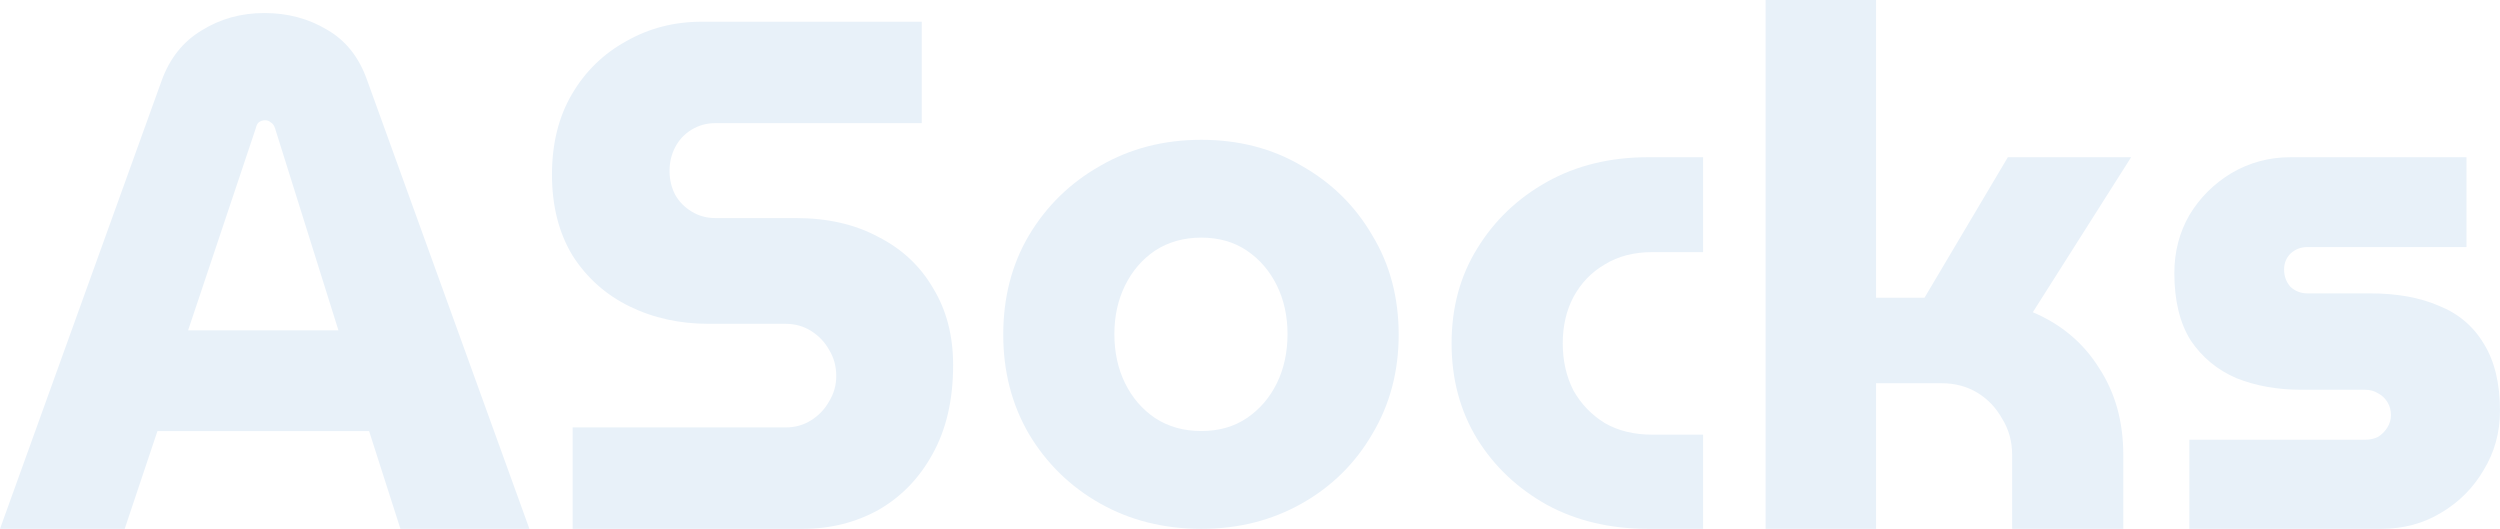
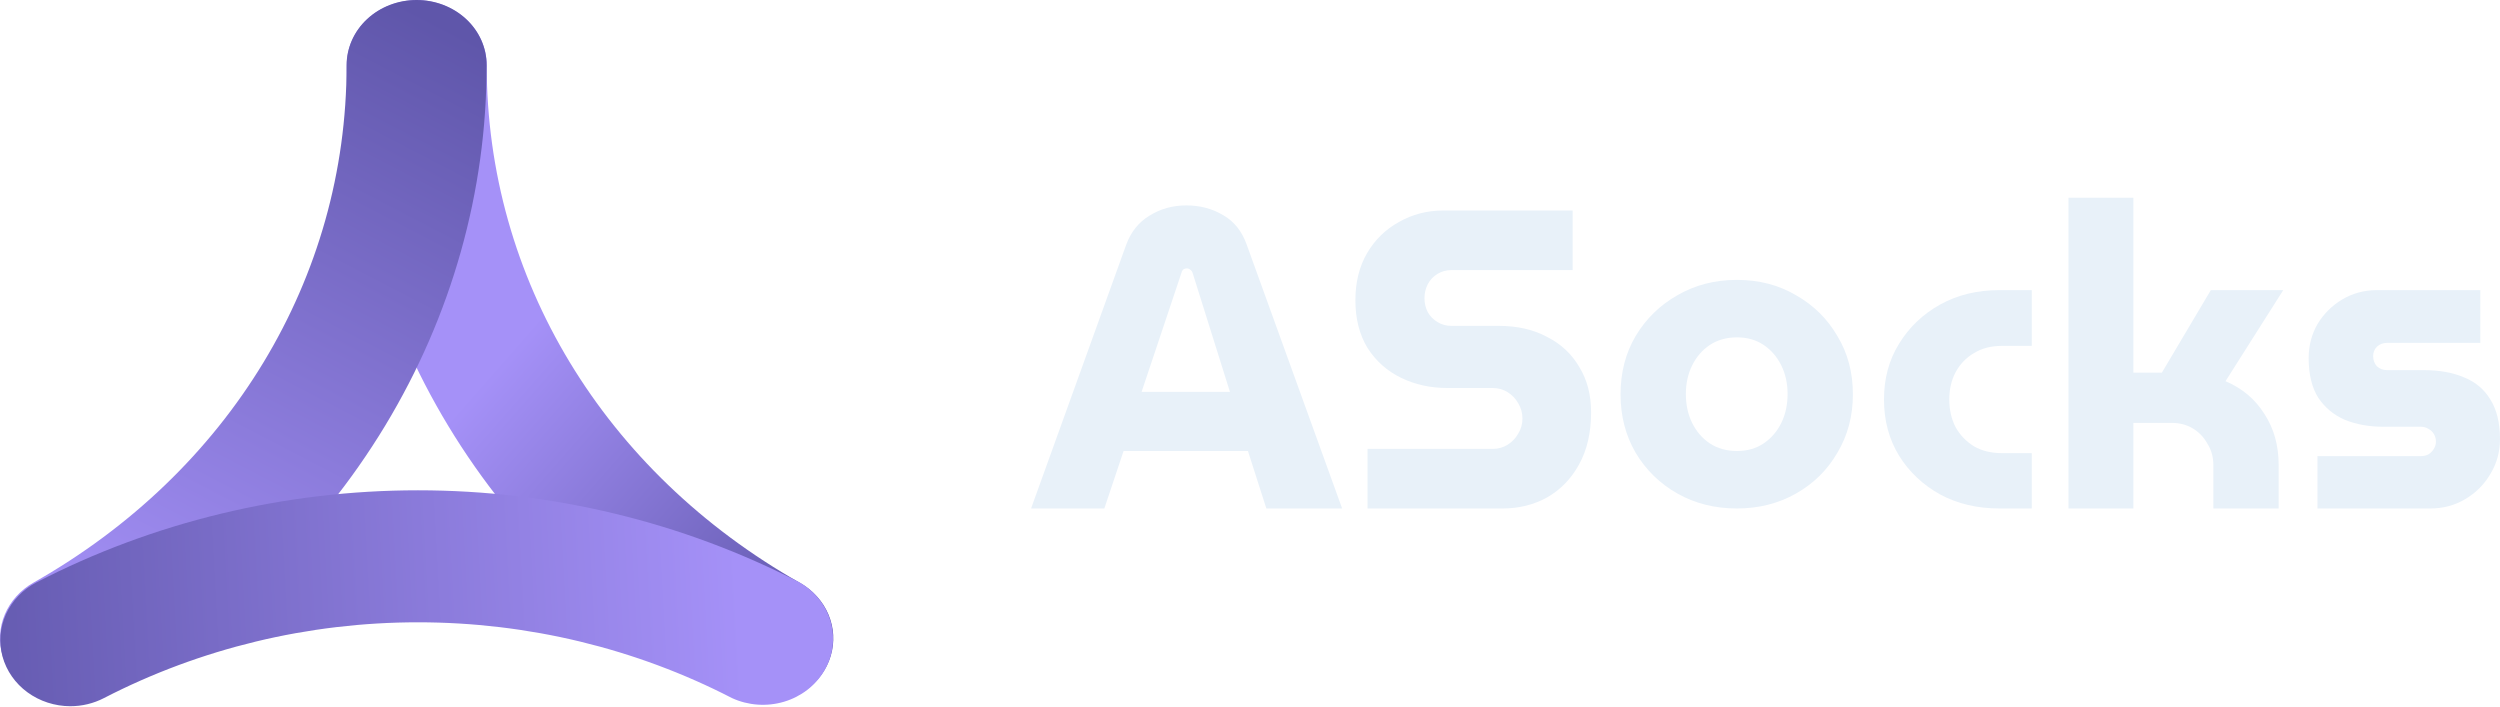
- <svg xmlns="http://www.w3.org/2000/svg" width="104" height="22" viewBox="0 0 104 22" fill="none">
-   <path d="M-0 22L6.728 3.345C7.064 2.421 7.618 1.728 8.388 1.266C9.159 0.784 10.028 0.542 10.997 0.542C11.965 0.542 12.834 0.774 13.605 1.236C14.376 1.678 14.929 2.371 15.265 3.315L22.023 22H16.658L15.354 17.931H6.55L5.187 22H-0ZM7.825 13.742H14.079L11.441 5.334C11.402 5.214 11.342 5.133 11.263 5.093C11.204 5.033 11.125 5.003 11.026 5.003C10.927 5.003 10.838 5.033 10.759 5.093C10.7 5.153 10.661 5.234 10.641 5.334L7.825 13.742Z" fill="#E8F1F9" />
-   <path d="M23.822 22V17.781H32.684C33.079 17.781 33.435 17.68 33.751 17.479C34.067 17.278 34.314 17.017 34.492 16.696C34.69 16.374 34.788 16.023 34.788 15.641C34.788 15.239 34.69 14.877 34.492 14.556C34.314 14.235 34.067 13.973 33.751 13.773C33.435 13.572 33.079 13.471 32.684 13.471H29.483C28.277 13.471 27.181 13.23 26.193 12.748C25.205 12.266 24.414 11.562 23.822 10.638C23.248 9.694 22.962 8.569 22.962 7.263C22.962 5.977 23.239 4.862 23.792 3.918C24.345 2.974 25.096 2.24 26.045 1.718C26.993 1.175 28.04 0.904 29.186 0.904H38.345V5.123H29.75C29.394 5.123 29.068 5.214 28.771 5.394C28.475 5.575 28.248 5.816 28.09 6.118C27.932 6.419 27.853 6.751 27.853 7.112C27.853 7.474 27.932 7.805 28.09 8.107C28.248 8.388 28.475 8.619 28.771 8.8C29.068 8.981 29.394 9.071 29.75 9.071H33.099C34.423 9.071 35.569 9.332 36.537 9.855C37.525 10.357 38.286 11.07 38.82 11.994C39.373 12.899 39.65 13.963 39.65 15.189C39.65 16.636 39.363 17.871 38.79 18.896C38.237 19.9 37.486 20.674 36.537 21.216C35.589 21.739 34.541 22 33.395 22H23.822Z" fill="#E8F1F9" />
-   <path d="M49.975 22C48.414 22 47.011 21.648 45.766 20.945C44.521 20.242 43.533 19.277 42.802 18.052C42.09 16.826 41.735 15.45 41.735 13.923C41.735 12.376 42.09 11 42.802 9.794C43.533 8.569 44.521 7.605 45.766 6.901C47.011 6.178 48.414 5.816 49.975 5.816C51.536 5.816 52.929 6.178 54.154 6.901C55.399 7.605 56.377 8.569 57.089 9.794C57.82 11 58.185 12.376 58.185 13.923C58.185 15.45 57.82 16.826 57.089 18.052C56.377 19.277 55.399 20.242 54.154 20.945C52.909 21.648 51.516 22 49.975 22ZM49.975 17.931C50.706 17.931 51.338 17.751 51.872 17.389C52.405 17.027 52.82 16.545 53.117 15.942C53.413 15.34 53.561 14.656 53.561 13.893C53.561 13.15 53.413 12.477 53.117 11.874C52.82 11.271 52.405 10.789 51.872 10.427C51.338 10.066 50.706 9.885 49.975 9.885C49.244 9.885 48.601 10.066 48.048 10.427C47.514 10.789 47.1 11.271 46.803 11.874C46.507 12.477 46.358 13.15 46.358 13.893C46.358 14.656 46.507 15.34 46.803 15.942C47.1 16.545 47.514 17.027 48.048 17.389C48.601 17.751 49.244 17.931 49.975 17.931Z" fill="#E8F1F9" />
-   <path d="M68.567 22C66.986 22 65.583 21.668 64.358 21.005C63.133 20.322 62.165 19.408 61.453 18.263C60.742 17.098 60.386 15.772 60.386 14.285C60.386 12.798 60.742 11.482 61.453 10.337C62.165 9.172 63.133 8.247 64.358 7.564C65.583 6.881 66.986 6.54 68.567 6.54H70.849V10.488H68.745C67.974 10.488 67.312 10.658 66.759 11C66.206 11.321 65.771 11.773 65.455 12.356C65.158 12.919 65.01 13.562 65.01 14.285C65.01 15.008 65.158 15.661 65.455 16.244C65.771 16.806 66.206 17.258 66.759 17.6C67.312 17.921 67.974 18.082 68.745 18.082H70.849V22H68.567Z" fill="#E8F1F9" />
-   <path d="M73.449 22V4.26512e-05H78.044V12.386H80.059L83.527 6.54H88.655L84.565 12.989C85.75 13.491 86.669 14.265 87.321 15.309C87.993 16.334 88.329 17.54 88.329 18.926V22H83.705V18.926C83.705 18.363 83.567 17.861 83.29 17.419C83.033 16.957 82.687 16.595 82.253 16.334C81.818 16.073 81.324 15.942 80.771 15.942H78.044V22H73.449Z" fill="#E8F1F9" />
-   <path d="M91.076 22V18.293H98.397C98.595 18.293 98.772 18.253 98.931 18.172C99.089 18.072 99.217 17.942 99.316 17.781C99.415 17.62 99.464 17.449 99.464 17.268C99.464 17.067 99.415 16.887 99.316 16.726C99.217 16.565 99.089 16.445 98.931 16.364C98.772 16.264 98.595 16.214 98.397 16.214H95.729C94.741 16.214 93.842 16.053 93.032 15.731C92.242 15.39 91.609 14.867 91.135 14.164C90.681 13.441 90.453 12.507 90.453 11.362C90.453 10.478 90.661 9.674 91.076 8.951C91.511 8.227 92.094 7.645 92.825 7.203C93.576 6.761 94.396 6.54 95.285 6.54H102.606V10.277H95.996C95.719 10.277 95.482 10.367 95.285 10.548C95.107 10.729 95.018 10.95 95.018 11.211C95.018 11.492 95.107 11.733 95.285 11.934C95.482 12.115 95.719 12.205 95.996 12.205H98.605C99.711 12.205 100.66 12.376 101.45 12.718C102.26 13.039 102.883 13.562 103.317 14.285C103.772 15.008 103.999 15.942 103.999 17.088C103.999 17.992 103.772 18.815 103.317 19.559C102.883 20.302 102.29 20.895 101.539 21.337C100.808 21.779 99.978 22 99.049 22H91.076Z" fill="#E8F1F9" />
+ <svg xmlns="http://www.w3.org/2000/svg" width="177" height="50" viewBox="0 0 177 50" fill="none">
+   <path d="M54.053 49.794C53.147 49.794 52.259 49.562 51.486 49.121C43.261 44.485 36.46 37.954 31.74 30.159C27.021 22.363 24.544 13.567 24.547 4.621C24.547 3.398 25.069 2.225 25.998 1.361C26.928 0.496 28.188 0.01 29.503 0.01C30.817 0.01 32.078 0.496 33.008 1.361C33.937 2.225 34.459 3.398 34.459 4.621C34.459 19.709 42.752 33.402 56.633 41.262C57.553 41.786 58.264 42.575 58.657 43.509C59.051 44.443 59.107 45.471 58.816 46.438C58.525 47.404 57.902 48.255 57.044 48.863C56.185 49.47 55.137 49.8 54.058 49.803L54.053 49.794Z" fill="url(#paint0_linear_123_1016)" />
+   <path d="M4.941 49.793C3.863 49.79 2.815 49.46 1.956 48.852C1.097 48.245 0.475 47.394 0.184 46.427C-0.107 45.461 -0.052 44.433 0.342 43.499C0.736 42.565 1.447 41.776 2.367 41.252C16.255 33.399 24.54 19.706 24.54 4.61C24.54 3.388 25.063 2.215 25.992 1.35C26.922 0.486 28.182 0 29.497 0C30.811 0 32.072 0.486 33.002 1.35C33.931 2.215 34.453 3.388 34.453 4.61C34.458 13.558 31.981 22.355 27.262 30.151C22.543 37.947 15.741 44.478 7.514 49.114C6.74 49.557 5.85 49.792 4.941 49.793Z" fill="url(#paint1_linear_123_1016)" />
+   <path d="M4.976 50C3.877 49.997 2.811 49.65 1.943 49.015C1.075 48.38 0.456 47.492 0.181 46.49C-0.093 45.489 -0.007 44.429 0.426 43.478C0.86 42.528 1.615 41.739 2.576 41.236C10.855 36.956 20.147 34.713 29.593 34.713C39.038 34.713 48.33 36.956 56.61 41.236C57.698 41.864 58.488 42.864 58.815 44.027C59.141 45.189 58.98 46.426 58.364 47.479C57.747 48.532 56.724 49.322 55.506 49.684C54.287 50.045 52.968 49.952 51.821 49.422C45.008 45.904 37.363 44.059 29.593 44.059C21.822 44.059 14.177 45.904 7.364 49.422C6.633 49.802 5.811 50.001 4.976 50Z" fill="url(#paint2_linear_123_1016)" />
+   <path d="M73 36L79.728 17.345C80.064 16.421 80.618 15.728 81.388 15.266C82.159 14.784 83.028 14.543 83.997 14.543C84.965 14.543 85.834 14.774 86.605 15.236C87.376 15.678 87.929 16.371 88.265 17.315L95.023 36H89.658L88.354 31.931H79.55L78.187 36H73ZM80.825 27.742H87.079L84.441 19.334C84.402 19.214 84.342 19.133 84.263 19.093C84.204 19.033 84.125 19.003 84.026 19.003C83.927 19.003 83.838 19.033 83.759 19.093C83.7 19.153 83.661 19.234 83.641 19.334L80.825 27.742Z" fill="#E8F1F9" />
+   <path d="M96.822 36V31.781H105.684C106.079 31.781 106.435 31.68 106.751 31.479C107.067 31.278 107.314 31.017 107.492 30.696C107.69 30.374 107.789 30.023 107.789 29.641C107.789 29.239 107.69 28.878 107.492 28.556C107.314 28.235 107.067 27.973 106.751 27.773C106.435 27.572 106.079 27.471 105.684 27.471H102.483C101.277 27.471 100.181 27.23 99.193 26.748C98.205 26.266 97.414 25.562 96.822 24.638C96.248 23.694 95.962 22.569 95.962 21.263C95.962 19.977 96.239 18.862 96.792 17.918C97.345 16.974 98.096 16.24 99.045 15.718C99.993 15.175 101.04 14.904 102.186 14.904H111.345V19.123H102.75C102.394 19.123 102.068 19.214 101.771 19.395C101.475 19.575 101.248 19.816 101.09 20.118C100.932 20.419 100.853 20.751 100.853 21.112C100.853 21.474 100.932 21.805 101.09 22.107C101.248 22.388 101.475 22.619 101.771 22.8C102.068 22.981 102.394 23.071 102.75 23.071H106.099C107.423 23.071 108.569 23.332 109.537 23.855C110.525 24.357 111.286 25.07 111.82 25.994C112.373 26.898 112.65 27.963 112.65 29.189C112.65 30.636 112.363 31.871 111.79 32.896C111.237 33.9 110.486 34.674 109.537 35.216C108.589 35.739 107.542 36 106.395 36H96.822Z" fill="#E8F1F9" />
+   <path d="M122.975 36C121.414 36 120.011 35.648 118.766 34.945C117.521 34.242 116.533 33.278 115.802 32.052C115.09 30.826 114.735 29.45 114.735 27.923C114.735 26.376 115.09 25 115.802 23.794C116.533 22.569 117.521 21.605 118.766 20.901C120.011 20.178 121.414 19.816 122.975 19.816C124.536 19.816 125.929 20.178 127.154 20.901C128.399 21.605 129.377 22.569 130.088 23.794C130.82 25 131.185 26.376 131.185 27.923C131.185 29.45 130.82 30.826 130.088 32.052C129.377 33.278 128.399 34.242 127.154 34.945C125.909 35.648 124.516 36 122.975 36ZM122.975 31.931C123.706 31.931 124.338 31.751 124.872 31.389C125.405 31.027 125.82 30.545 126.117 29.942C126.413 29.34 126.561 28.657 126.561 27.893C126.561 27.15 126.413 26.477 126.117 25.874C125.82 25.271 125.405 24.789 124.872 24.427C124.338 24.066 123.706 23.885 122.975 23.885C122.244 23.885 121.601 24.066 121.048 24.427C120.515 24.789 120.1 25.271 119.803 25.874C119.507 26.477 119.359 27.15 119.359 27.893C119.359 28.657 119.507 29.34 119.803 29.942C120.1 30.545 120.515 31.027 121.048 31.389C121.601 31.751 122.244 31.931 122.975 31.931Z" fill="#E8F1F9" />
+   <path d="M141.567 36C139.986 36 138.583 35.668 137.358 35.005C136.133 34.322 135.165 33.408 134.453 32.263C133.742 31.098 133.386 29.772 133.386 28.285C133.386 26.798 133.742 25.482 134.453 24.337C135.165 23.172 136.133 22.247 137.358 21.564C138.583 20.881 139.986 20.54 141.567 20.54H143.849V24.488H141.745C140.974 24.488 140.312 24.658 139.759 25C139.206 25.321 138.771 25.773 138.455 26.356C138.158 26.919 138.01 27.562 138.01 28.285C138.01 29.008 138.158 29.661 138.455 30.244C138.771 30.806 139.206 31.258 139.759 31.6C140.312 31.921 140.974 32.082 141.745 32.082H143.849V36H141.567Z" fill="#E8F1F9" />
+   <path d="M146.449 36V14H151.044V26.386H153.059L156.527 20.54H161.655L157.565 26.989C158.75 27.491 159.669 28.265 160.321 29.309C160.993 30.334 161.329 31.54 161.329 32.926V36H156.705V32.926C156.705 32.363 156.567 31.861 156.29 31.419C156.033 30.957 155.687 30.595 155.253 30.334C154.818 30.073 154.324 29.942 153.771 29.942H151.044V36H146.449Z" fill="#E8F1F9" />
+   <path d="M164.076 36V32.293H171.397C171.595 32.293 171.773 32.253 171.931 32.172C172.089 32.072 172.217 31.942 172.316 31.781C172.415 31.62 172.464 31.449 172.464 31.268C172.464 31.067 172.415 30.887 172.316 30.726C172.217 30.565 172.089 30.445 171.931 30.364C171.773 30.264 171.595 30.214 171.397 30.214H168.729C167.741 30.214 166.842 30.053 166.032 29.731C165.242 29.39 164.609 28.867 164.135 28.164C163.681 27.441 163.453 26.507 163.453 25.362C163.453 24.478 163.661 23.674 164.076 22.951C164.511 22.227 165.094 21.645 165.825 21.203C166.576 20.761 167.396 20.54 168.285 20.54H175.606V24.277H168.996C168.72 24.277 168.482 24.367 168.285 24.548C168.107 24.729 168.018 24.95 168.018 25.211C168.018 25.492 168.107 25.733 168.285 25.934C168.482 26.115 168.72 26.205 168.996 26.205H171.605C172.711 26.205 173.66 26.376 174.45 26.718C175.26 27.039 175.883 27.562 176.317 28.285C176.772 29.008 176.999 29.942 176.999 31.088C176.999 31.992 176.772 32.815 176.317 33.559C175.883 34.302 175.29 34.895 174.539 35.337C173.808 35.779 172.978 36 172.049 36H164.076Z" fill="#E8F1F9" />
+   <defs>
+     <linearGradient id="paint0_linear_123_1016" x1="55.59" y1="47.452" x2="33.368" y2="27.918" gradientUnits="userSpaceOnUse">
+       <stop stop-color="#5F56AA" />
+       <stop offset="1" stop-color="#A591F8" />
+     </linearGradient>
+     <linearGradient id="paint1_linear_123_1016" x1="30.415" y1="1.225" x2="7.328" y2="45.6" gradientUnits="userSpaceOnUse">
+       <stop stop-color="#5F56AA" />
+       <stop offset="1" stop-color="#A591F8" />
+     </linearGradient>
+     <linearGradient id="paint2_linear_123_1016" x1="-5.707" y1="47.132" x2="52.46" y2="43.938" gradientUnits="userSpaceOnUse">
+       <stop stop-color="#5F56AA" />
+       <stop offset="1" stop-color="#A591F8" />
+     </linearGradient>
+   </defs>
</svg>
